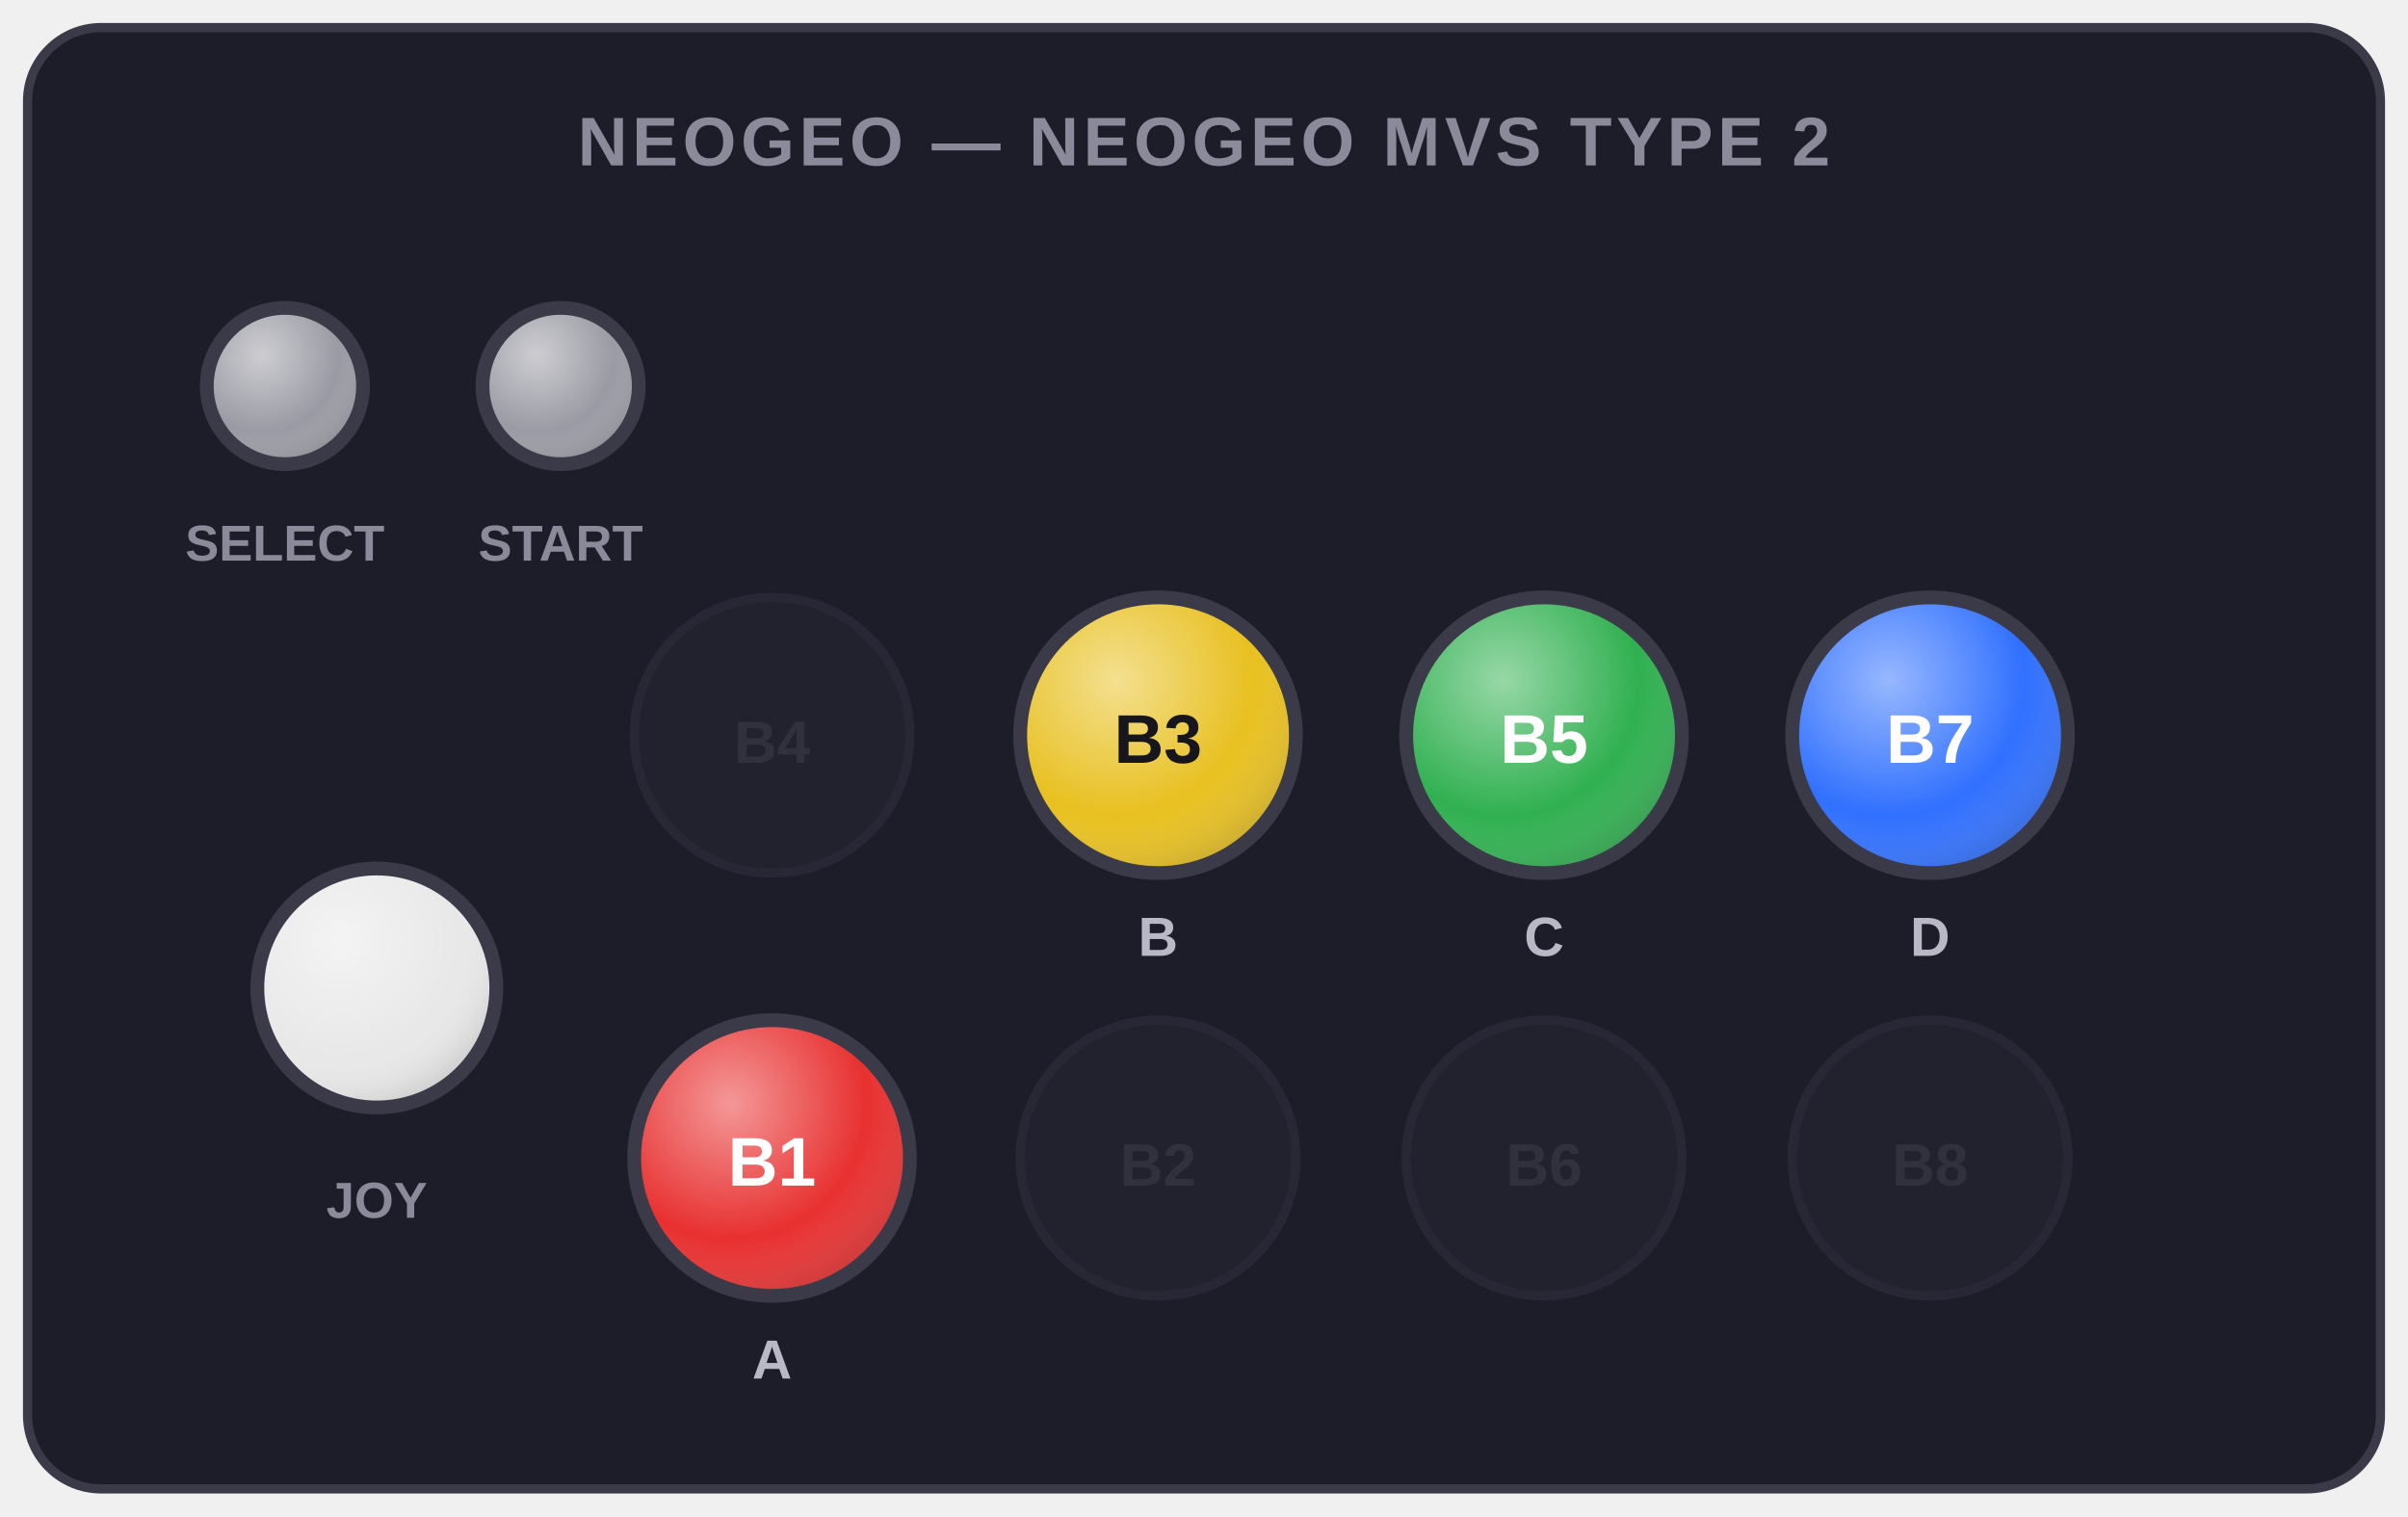
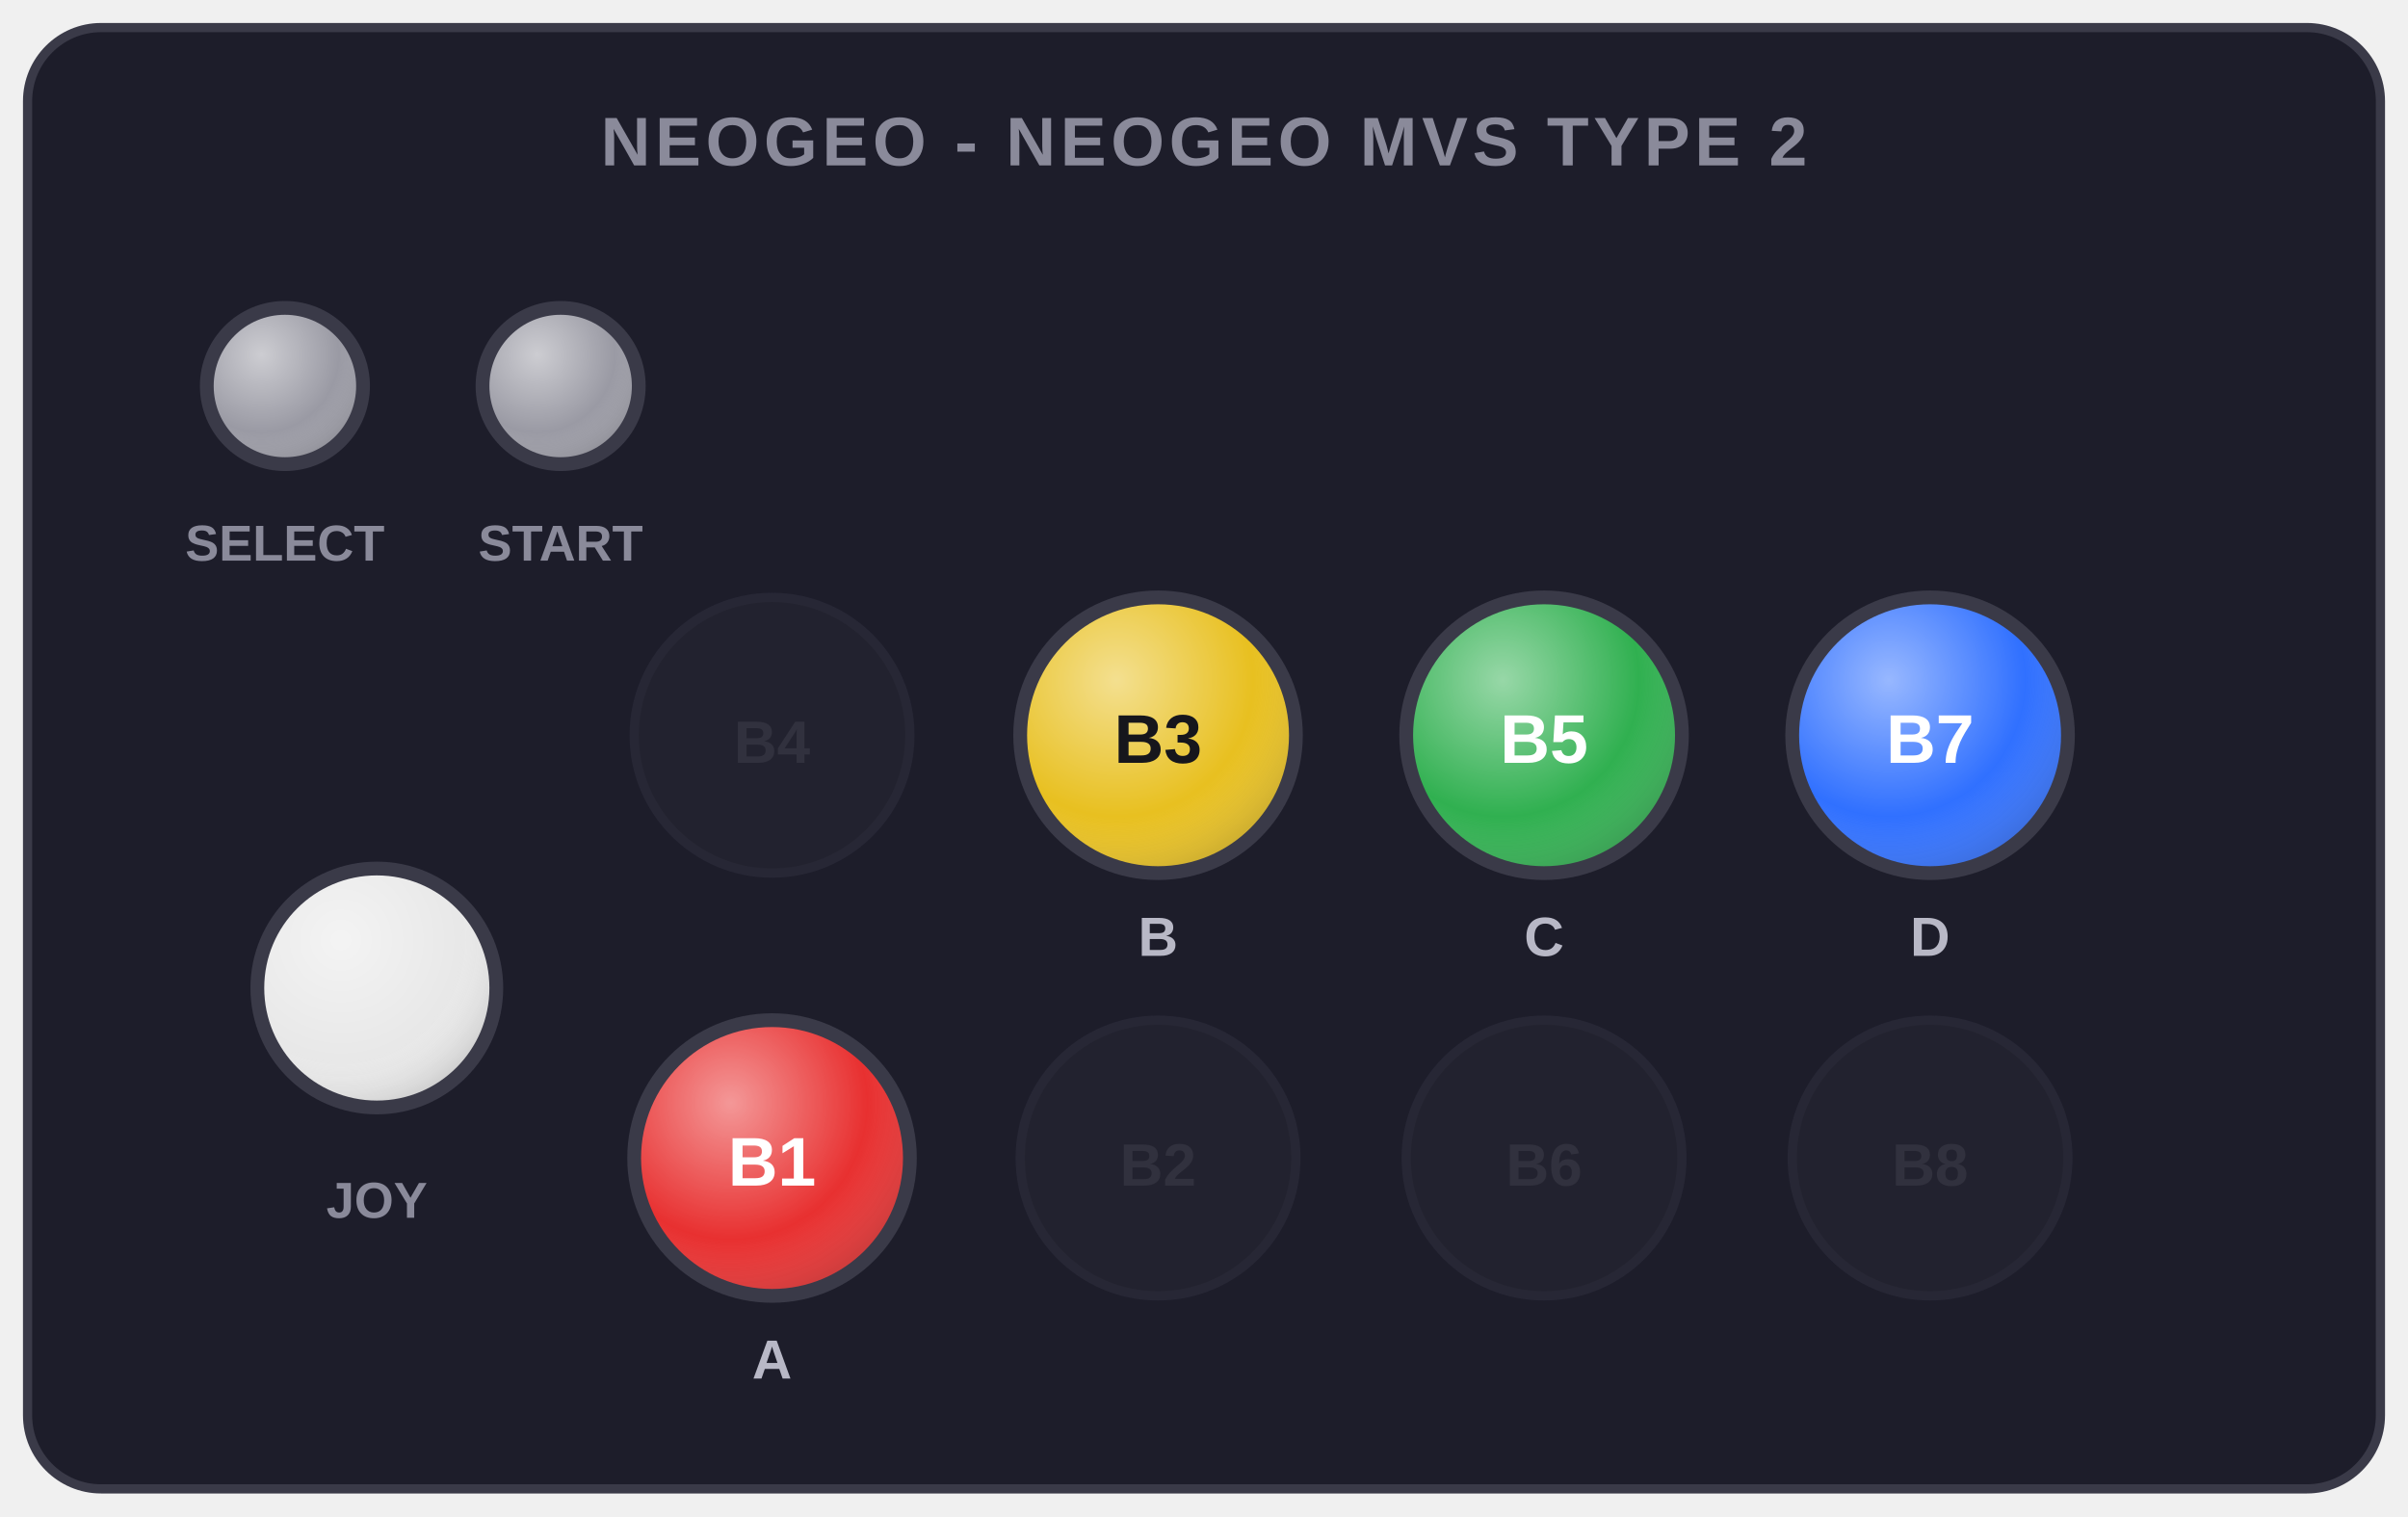
<svg xmlns="http://www.w3.org/2000/svg" viewBox="0 0 524 330" font-family="Segoe UI, Arial, sans-serif">
  <defs>
    <radialGradient id="dome" cx="0.35" cy="0.3" r="0.9">
      <stop offset="0" stop-color="#ffffff" stop-opacity="0.5" />
      <stop offset="0.55" stop-color="#ffffff" stop-opacity="0" />
      <stop offset="1" stop-color="#000000" stop-opacity="0.35" />
    </radialGradient>
  </defs>
  <rect x="6" y="6" width="512" height="318" rx="16" fill="#1d1d2a" stroke="#3a3a48" stroke-width="2" />
-   <text x="262" y="36" text-anchor="middle" fill="#8a8a9a" font-size="15" font-weight="bold" letter-spacing="1">NEOGEO — NEOGEO MVS TYPE 2</text>
+   <text x="262" y="36" text-anchor="middle" fill="#8a8a9a" font-size="15" font-weight="bold" letter-spacing="1">NEOGEO - NEOGEO MVS TYPE 2</text>
  <circle cx="62" cy="84" r="17" fill="#9a9aa4" />
  <circle cx="62" cy="84" r="17" fill="url(#dome)" />
  <circle cx="62" cy="84" r="17" fill="none" stroke="#3a3a48" stroke-width="3" />
  <text x="62" y="122" text-anchor="middle" fill="#8a8a9a" font-size="11" font-weight="bold">SELECT</text>
  <circle cx="122" cy="84" r="17" fill="#9a9aa4" />
  <circle cx="122" cy="84" r="17" fill="url(#dome)" />
  <circle cx="122" cy="84" r="17" fill="none" stroke="#3a3a48" stroke-width="3" />
  <text x="122" y="122" text-anchor="middle" fill="#8a8a9a" font-size="11" font-weight="bold">START</text>
  <circle cx="82" cy="215" r="26" fill="#e8e8e8" />
  <circle cx="82" cy="215" r="26" fill="url(#dome)" />
  <circle cx="82" cy="215" r="26" fill="none" stroke="#3a3a48" stroke-width="3" />
  <text x="82" y="265" text-anchor="middle" fill="#8a8a9a" font-size="11" font-weight="bold">JOY</text>
  <g opacity="0.18">
    <circle cx="168" cy="160" r="30" fill="#3a3a48" />
    <circle cx="168" cy="160" r="30" fill="none" stroke="#55556a" stroke-width="2" />
    <text x="168" y="166" text-anchor="middle" fill="#8a8a9a" font-size="13" font-weight="bold">B4</text>
  </g>
  <circle cx="252" cy="160" r="30" fill="#e8c020" />
  <circle cx="252" cy="160" r="30" fill="url(#dome)" />
  <circle cx="252" cy="160" r="30" fill="none" stroke="#3a3a48" stroke-width="3" />
  <text x="252" y="166" text-anchor="middle" fill="#16161c" font-size="15" font-weight="bold">B3</text>
  <text x="252" y="208" text-anchor="middle" fill="#b8b8c6" font-size="12" font-weight="bold">B</text>
  <circle cx="336" cy="160" r="30" fill="#30b050" />
  <circle cx="336" cy="160" r="30" fill="url(#dome)" />
  <circle cx="336" cy="160" r="30" fill="none" stroke="#3a3a48" stroke-width="3" />
  <text x="336" y="166" text-anchor="middle" fill="#ffffff" font-size="15" font-weight="bold">B5</text>
  <text x="336" y="208" text-anchor="middle" fill="#b8b8c6" font-size="12" font-weight="bold">C</text>
  <circle cx="420" cy="160" r="30" fill="#3070ff" />
  <circle cx="420" cy="160" r="30" fill="url(#dome)" />
  <circle cx="420" cy="160" r="30" fill="none" stroke="#3a3a48" stroke-width="3" />
  <text x="420" y="166" text-anchor="middle" fill="#ffffff" font-size="15" font-weight="bold">B7</text>
  <text x="420" y="208" text-anchor="middle" fill="#b8b8c6" font-size="12" font-weight="bold">D</text>
  <circle cx="168" cy="252" r="30" fill="#e83030" />
  <circle cx="168" cy="252" r="30" fill="url(#dome)" />
  <circle cx="168" cy="252" r="30" fill="none" stroke="#3a3a48" stroke-width="3" />
  <text x="168" y="258" text-anchor="middle" fill="#ffffff" font-size="15" font-weight="bold">B1</text>
  <text x="168" y="300" text-anchor="middle" fill="#b8b8c6" font-size="12" font-weight="bold">A</text>
  <g opacity="0.18">
    <circle cx="252" cy="252" r="30" fill="#3a3a48" />
    <circle cx="252" cy="252" r="30" fill="none" stroke="#55556a" stroke-width="2" />
    <text x="252" y="258" text-anchor="middle" fill="#8a8a9a" font-size="13" font-weight="bold">B2</text>
  </g>
  <g opacity="0.18">
    <circle cx="336" cy="252" r="30" fill="#3a3a48" />
    <circle cx="336" cy="252" r="30" fill="none" stroke="#55556a" stroke-width="2" />
    <text x="336" y="258" text-anchor="middle" fill="#8a8a9a" font-size="13" font-weight="bold">B6</text>
  </g>
  <g opacity="0.18">
    <circle cx="420" cy="252" r="30" fill="#3a3a48" />
    <circle cx="420" cy="252" r="30" fill="none" stroke="#55556a" stroke-width="2" />
    <text x="420" y="258" text-anchor="middle" fill="#8a8a9a" font-size="13" font-weight="bold">B8</text>
  </g>
</svg>
